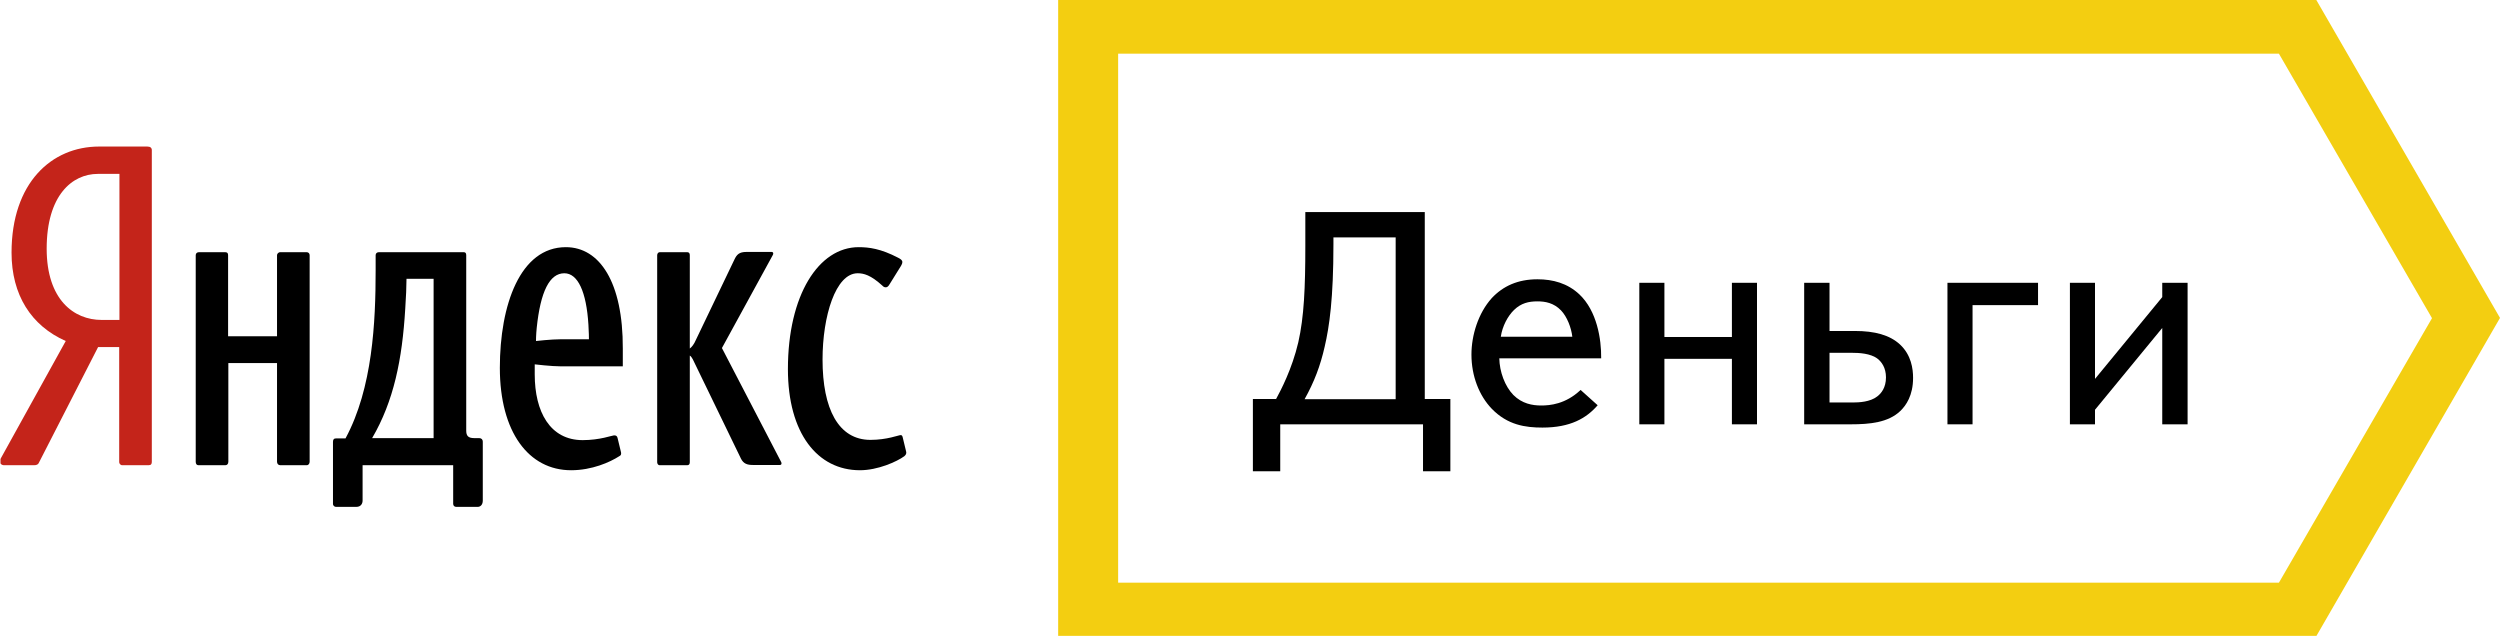
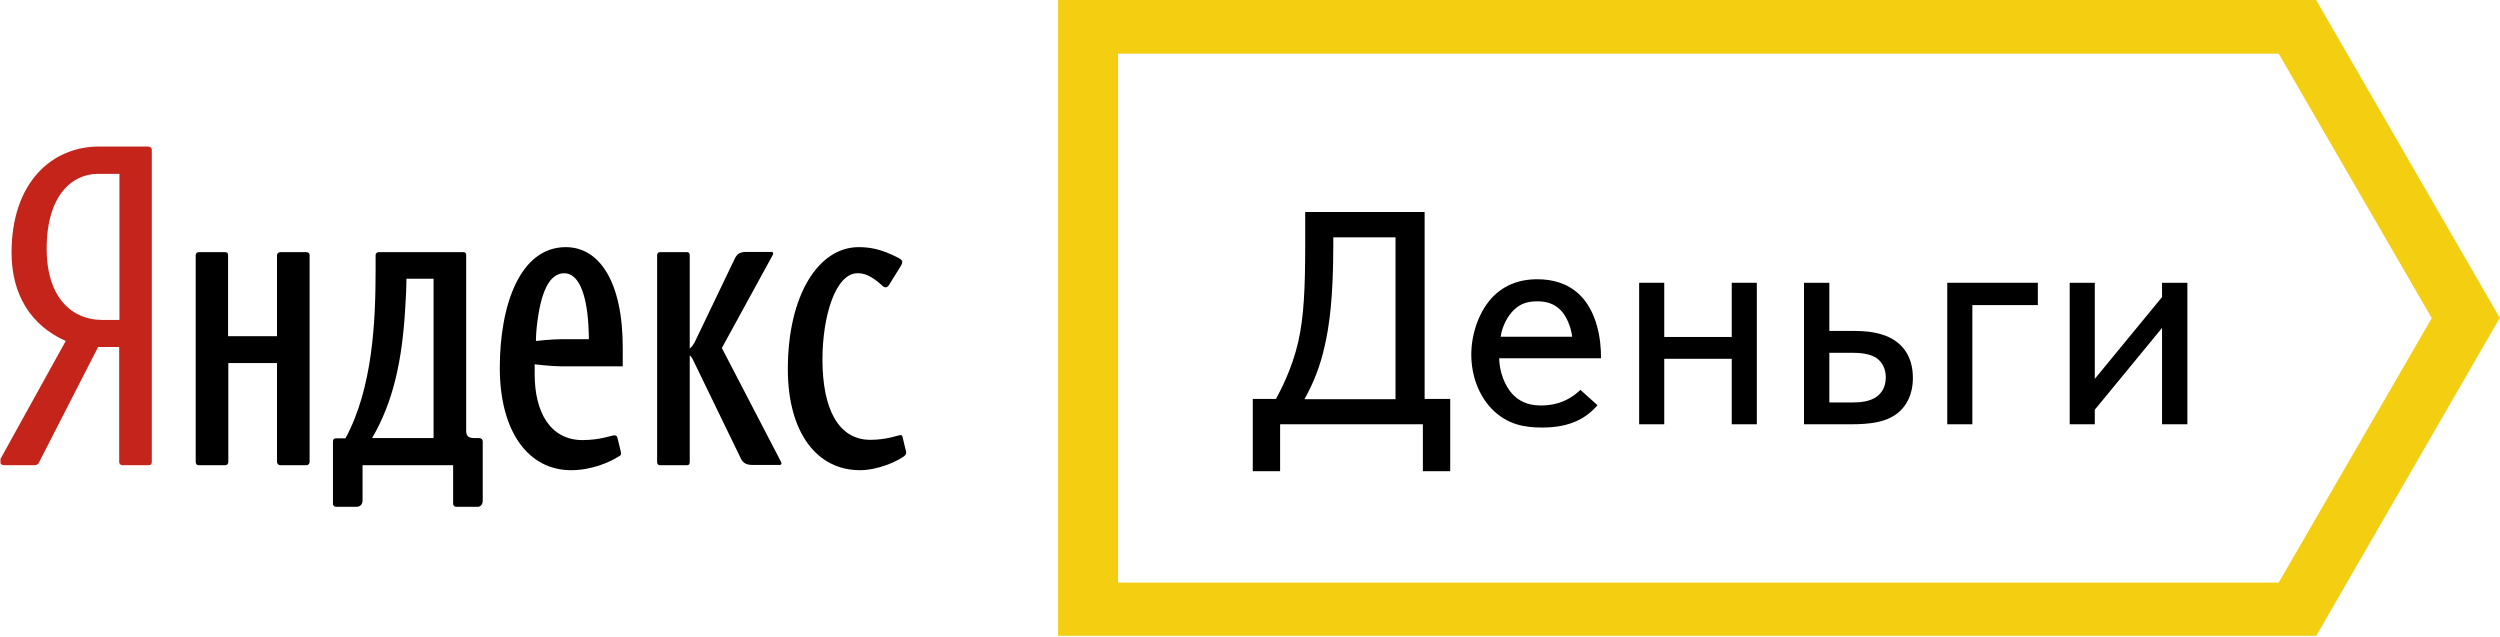
- <svg xmlns="http://www.w3.org/2000/svg" xmlns:xlink="http://www.w3.org/1999/xlink" version="1.1" id="Layer_1" x="0px" y="0px" viewBox="0 0 996.3 253.5" style="enable-background:new 0 0 996.3 253.5;" xml:space="preserve">
+ <svg xmlns="http://www.w3.org/2000/svg" xmlns:xlink="http://www.w3.org/1999/xlink" version="1.1" id="Layer_1" x="0px" y="0px" width="996.4" height="253.6" viewBox="0 0 996.4 253.6" style="enable-background:new 0 0 996.3 253.5;" xml:space="preserve">
  <style type="text/css">
	.st0{clip-path:url(#SVGID_2_);}
	.st1{clip-path:url(#SVGID_2_);fill:#C4241A;}
	.st2{clip-path:url(#SVGID_4_);}
	.st3{clip-path:url(#SVGID_4_);fill:#F3CE11;}
</style>
  <g>
    <path d="M531.4,94.6v2.8c0,21.4-1.6,32.7-3.5,40.8c-1.7,7.5-4.1,13.9-8,20.9h36.3V94.6H531.4 M508.5,159.1c1.9-3.5,6.4-12,8.9-22.7   c2.3-10.1,2.8-21.9,2.8-38.3V84.5h47.6v74.5H578v28.8h-10.9v-18.7h-56.9v18.7h-10.9v-28.8H508.5z" />
    <path d="M626.6,134.2c-0.4-3.6-2.1-8-4.5-10.5c-2.9-3-6.3-3.6-9.4-3.6c-3.5,0-6.5,0.7-9.3,3.4c-2.5,2.4-4.7,6.5-5.3,10.7H626.6    M636.7,161.5c-4.5,5.2-10.9,8.9-22,8.9c-6.8,0-13.9-1-20.2-7.5c-5-5.2-8.1-13-8.1-21.6c0-7.7,2.7-16.5,8.1-22.5   c4.5-4.8,10.4-7.5,18.2-7.5c6.2,0,12,1.6,16.7,6c7,6.6,8.8,17.8,8.7,25.5h-40.6c0.1,5.3,2.2,11.1,5.6,14.6   c3.5,3.5,7.6,4.2,11.1,4.2c3.4,0,9.7-0.5,15.7-6.2L636.7,161.5z" />
    <polyline points="663.3,169.1 653.3,169.1 653.3,112.7 663.3,112.7 663.3,134.3 690.2,134.3 690.2,112.7 700.2,112.7 700.2,169.1    690.2,169.1 690.2,143 663.3,143 663.3,169.1  " />
    <path d="M738.4,160.4c2.4,0,6.9-0.2,9.7-2.4c1.6-1.2,3.5-3.5,3.5-7.6c0-3.9-1.8-6.2-3.3-7.4c-2.8-2.2-7.5-2.4-10.3-2.4h-8.9v19.8   H738.4 M719.1,112.7h10v19.2h10.1c7.9,0,13.9,1.6,18,5.4c4.5,4.2,5.2,9.7,5.2,13.3c0,7-2.8,11-5.1,13.2c-4.8,4.6-12.2,5.3-19.7,5.3   h-18.6V112.7z" />
    <polyline points="786.1,169.1 776.1,169.1 776.1,112.7 812.2,112.7 812.2,121.6 786.1,121.6 786.1,169.1  " />
    <g>
      <defs>
        <rect id="SVGID_1_" x="0.2" width="996.1" height="253.4" />
      </defs>
      <clipPath id="SVGID_2_">
        <use xlink:href="#SVGID_1_" style="overflow:visible;" />
      </clipPath>
      <polyline class="st0" points="861.7,118.4 861.7,112.7 871.8,112.7 871.8,169.1 861.7,169.1 861.7,130.7 834.9,163.3 834.9,169.1     824.9,169.1 824.9,112.7 834.9,112.7 834.9,151 861.7,118.4   " />
      <path class="st1" d="M58.7,58.4H39.5c-18.9,0-34.9,14.4-34.9,42.3c0,16.8,7.8,29.1,21.6,35.2L0.3,182.7c-0.8,1.5,0,2.7,1.3,2.7h12    c1,0,1.7-0.3,2-1.2l23.5-45.9h8.4v45.9c0,0.5,0.5,1.2,1.2,1.2h10.5c1,0,1.3-0.5,1.3-1.3V60.1C60.6,58.9,59.9,58.4,58.7,58.4     M47.6,127.5h-7.1c-11.1,0-21.9-8.1-21.9-28.4c0-21.2,10.1-29.8,20.4-29.8h8.6V127.5z" />
    </g>
    <path d="M122.2,100.5h-10.5c-0.8,0-1.3,0.7-1.3,1.2V134H90.9v-32.3c0-0.8-0.3-1.2-1.2-1.2H79.3c-0.8,0-1.3,0.5-1.3,1.2V184   c0,0.8,0.3,1.4,1.2,1.4h10.6c0.7,0,1.2-0.5,1.2-1.4v-39.3h19.4V184c0,0.8,0.5,1.4,1.3,1.4h10.5c0.8,0,1.2-0.7,1.2-1.4v-82.3   C123.4,101,122.9,100.5,122.2,100.5" />
    <path d="M361.1,179.9l-1.4-5.8c-0.2-0.5-0.3-0.7-0.8-0.7c-0.8,0-5.4,1.9-12,1.9c-12.8,0-19.1-12.4-19.1-32c0-17.3,5.2-34.4,14-34.4   c2.4,0,5.2,0.7,9.8,4.9c0.5,0.5,0.8,0.7,1.4,0.7c0.5,0,1-0.3,1.5-1.2l4.6-7.4c0.3-0.5,0.5-1,0.5-1.5c0-0.7-0.7-1.2-1.7-1.7   c-6.9-3.6-11.6-4.2-15.7-4.2c-15.9,0-28.2,19-28.2,48.6c0,25.6,11.8,40.3,28.7,40.3c7.1,0,14.7-3.4,17.7-5.6   C361.1,181.2,361.3,180.6,361.1,179.9" />
    <path d="M287.7,138.7l20.3-37.1c0.3-0.5,0.2-1.2-0.5-1.2h-10c-2.9,0-3.9,1-4.9,3.2l-15.2,31.7c-0.8,1.9-1.7,3-2.5,3.6v-37.2   c0-0.7-0.3-1.2-1-1.2h-11c-0.5,0-1,0.5-1,1.2v82.5c0,0.5,0.3,1.2,1,1.2h11c0.7,0,1-0.5,1-1.2v-42.5c0.5,0.3,0.8,0.8,1.2,1.5   l19.2,39.6c1,2,2.5,2.5,4.7,2.5h10.8c0.7,0,0.8-0.7,0.5-1.2L287.7,138.7" />
    <path d="M191,174.6h-2c-2.5,0-3.2-1-3.2-3v-69.9c0-0.8-0.3-1.2-1-1.2H151c-0.8,0-1.3,0.5-1.3,1.2v6.1c0,20.5-1.2,46.9-12,66.9H134   c-1,0-1.3,0.5-1.3,1.4v24.7c0,0.8,0.7,1.2,1.2,1.2h8.1c1.9,0,2.5-1.4,2.5-2.5v-14.1h36.1v15.4c0,0.7,0.5,1.2,1.2,1.2h8.6   c1,0,2-0.8,2-2.5V176C192.4,175.2,191.9,174.6,191,174.6 M172.8,174.6h-24.5c8.6-14.7,12-31.3,13.2-51.6c0.3-4.4,0.5-9,0.5-11.9   h10.8V174.6z" />
    <g>
      <defs>
        <rect id="SVGID_3_" x="0.2" width="996.1" height="253.4" />
      </defs>
      <clipPath id="SVGID_4_">
        <use xlink:href="#SVGID_3_" style="overflow:visible;" />
      </clipPath>
      <path class="st2" d="M225.5,98.5c-18.2,0-26.3,23-26.3,48.1c0,25.6,11.5,40.8,28.4,40.8c8.3,0,15.5-3.2,19.2-5.6    c0.7-0.3,0.8-0.8,0.7-1.5l-1.4-5.8c-0.2-0.7-0.5-1-1.4-1c-0.7,0-5.6,1.9-12.5,1.9c-13,0-19.1-11.3-19.1-26.2v-4    c0,0,6.6,0.8,10.5,0.8h24.6v-7.1C248.3,112.5,239,98.5,225.5,98.5 M223.6,135.2c-3.9,0-10,0.7-10,0.7s0-2.5,0.3-5.3    c1.5-14.4,5.1-21.7,11-21.7c5.4,0,8.8,7.4,9.6,20.5c0.2,2.7,0.2,5.8,0.2,5.8H223.6z" />
      <path class="st3" d="M445.6,21.4h462.6l61,105.4l-61,105.4H445.6V21.4 M421.7,0v253.5h501.4l73.2-126.8L923.1,0H421.7z" />
    </g>
  </g>
</svg>
